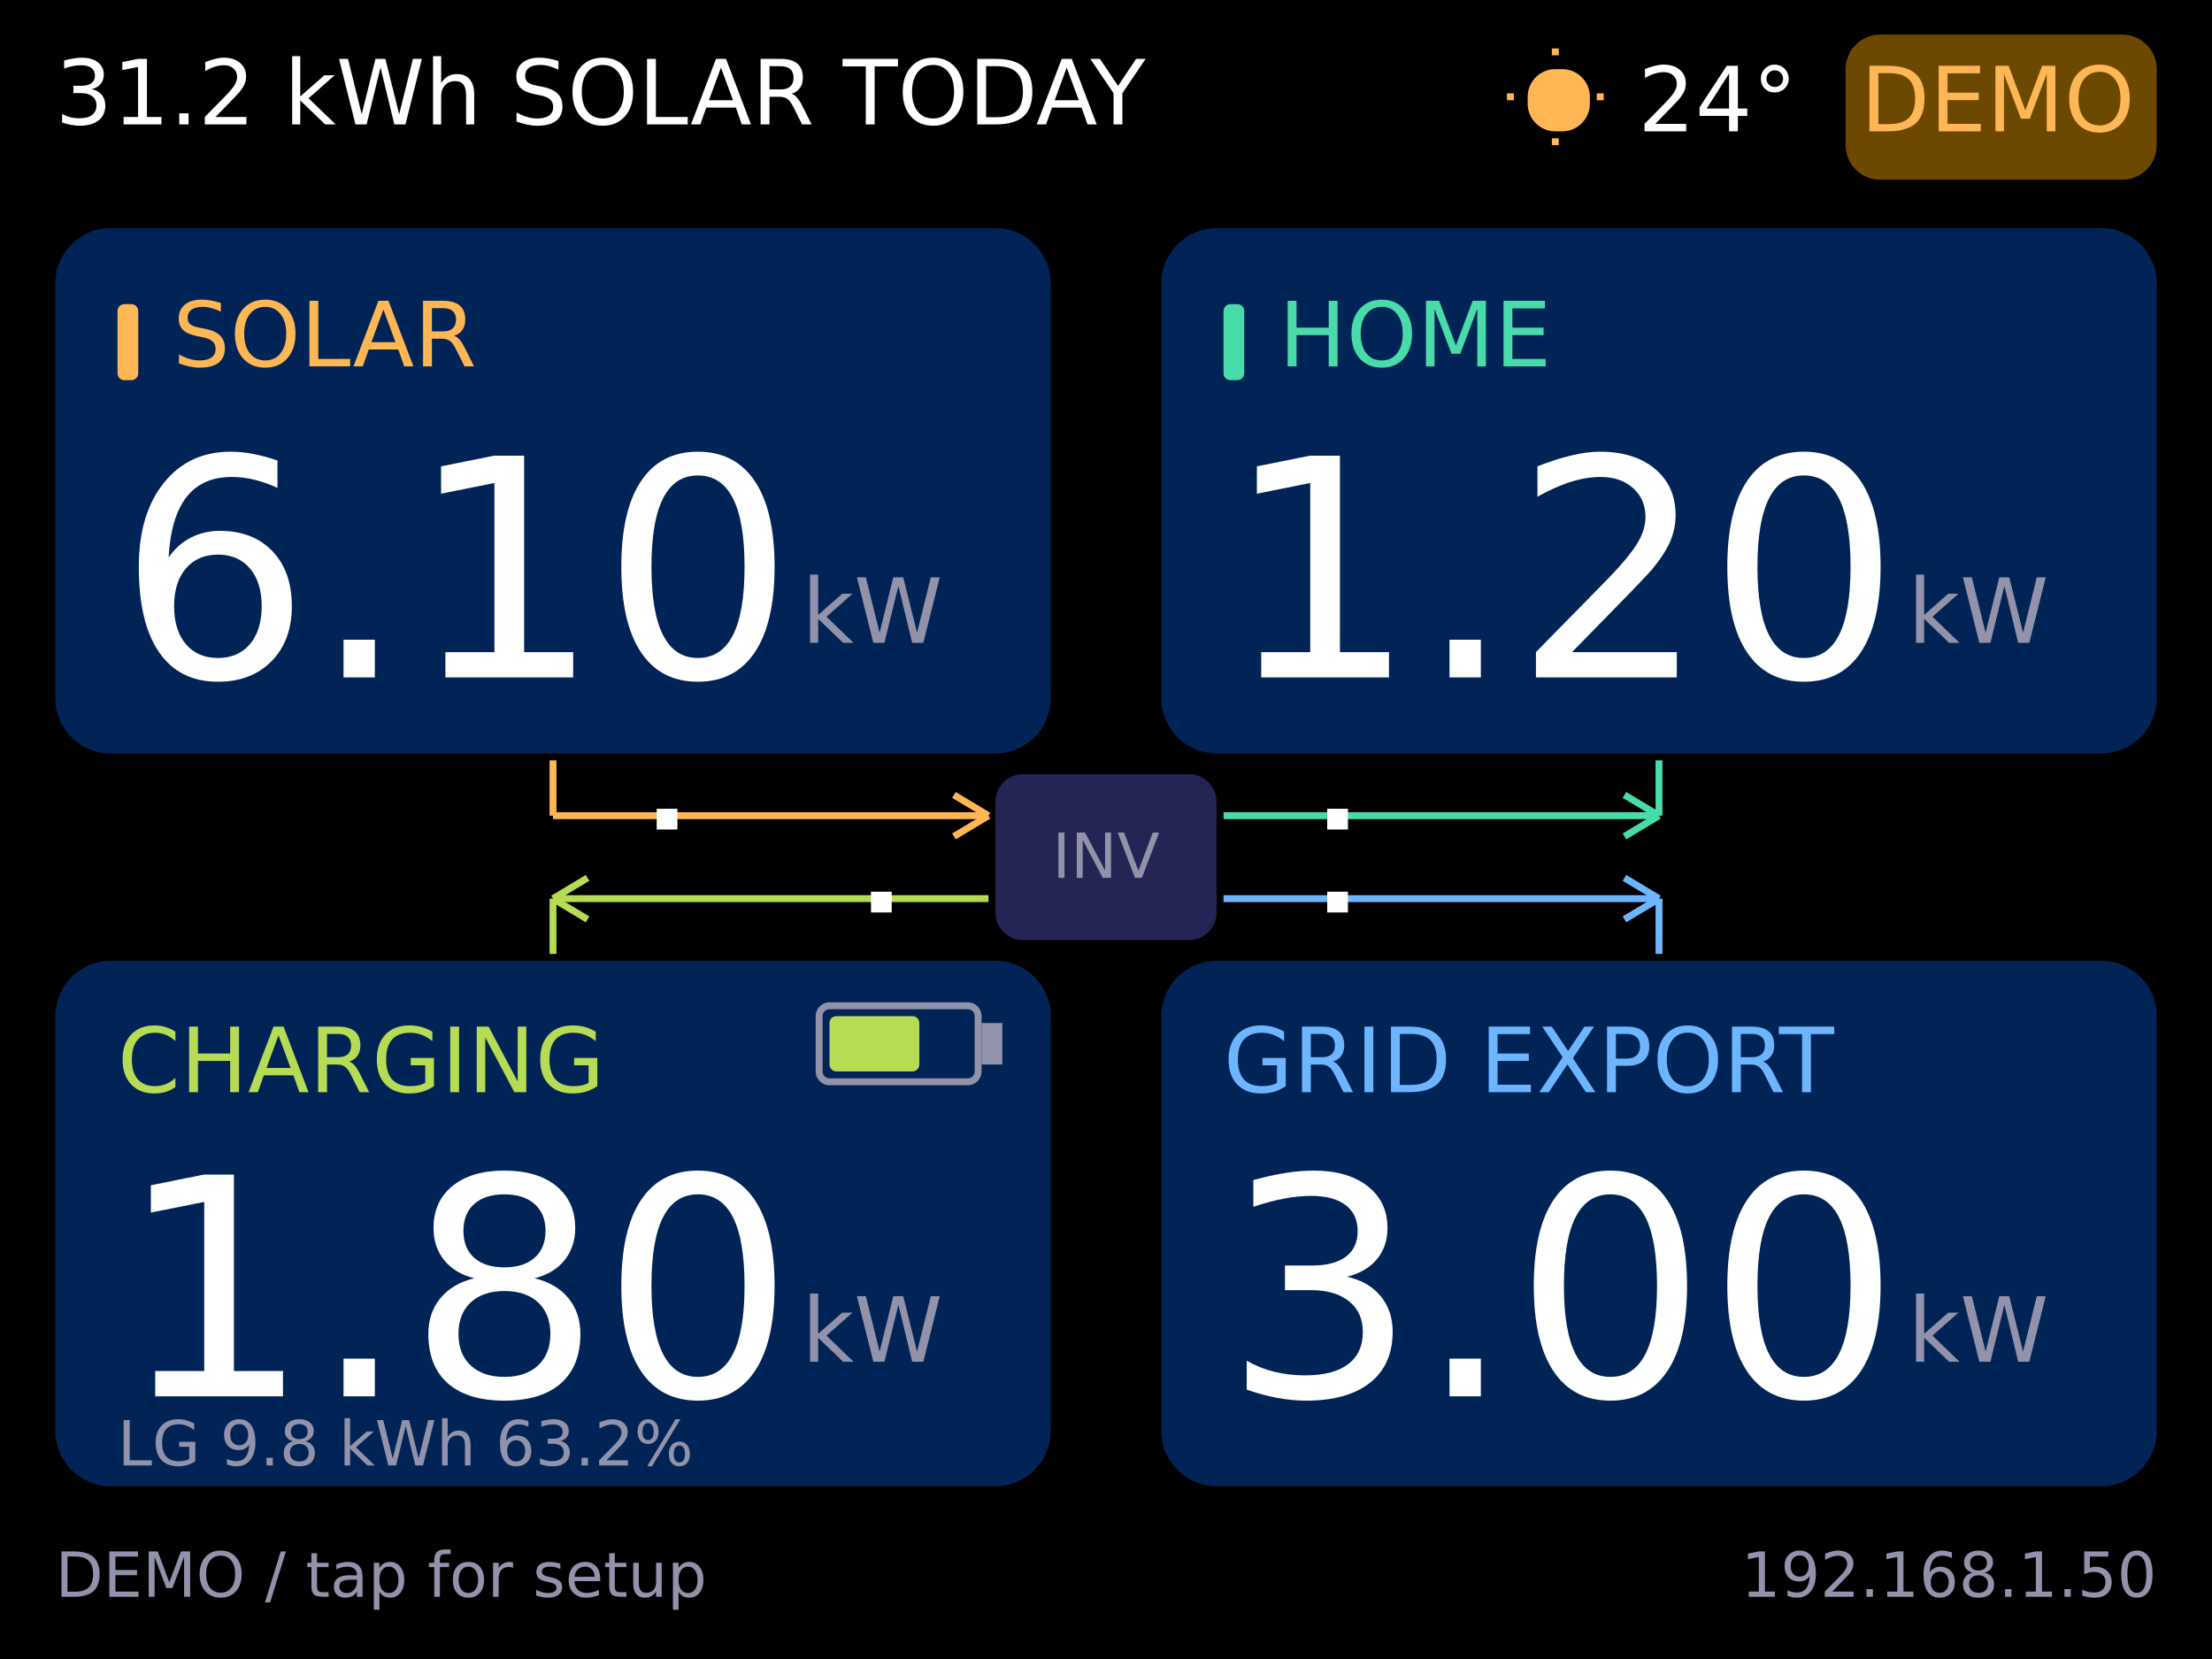
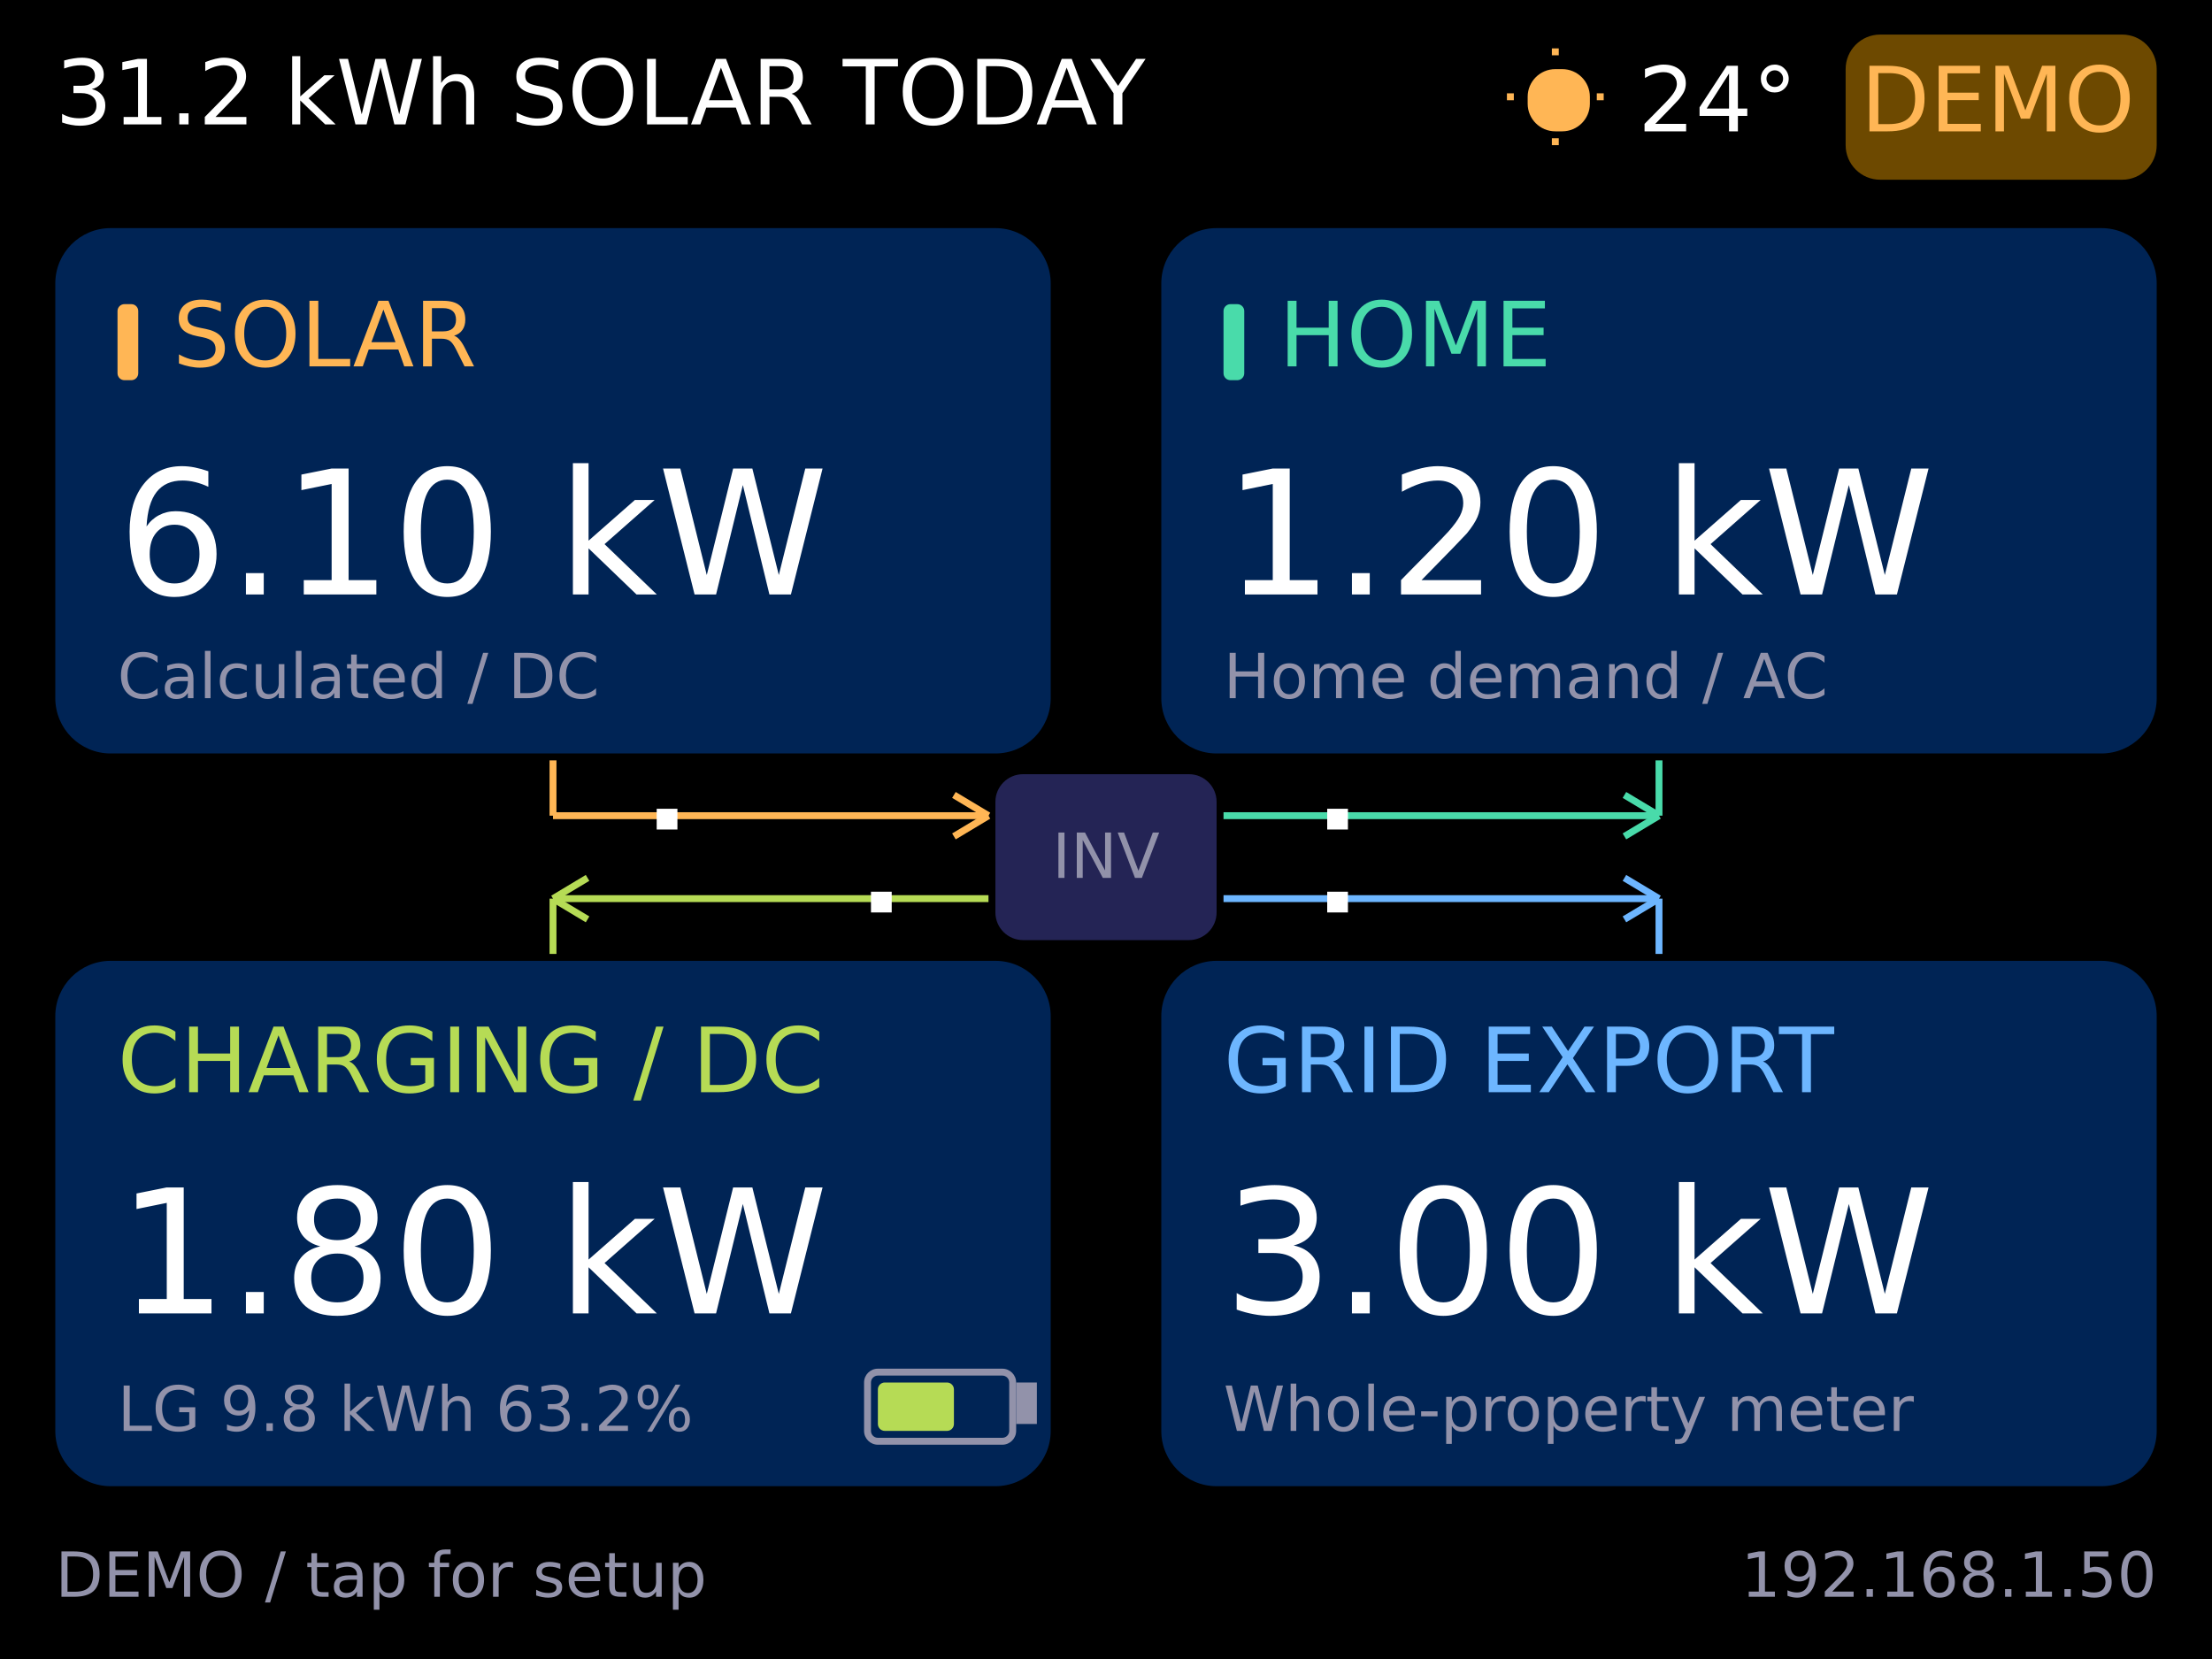
<svg xmlns="http://www.w3.org/2000/svg" width="960" height="720" viewBox="0 0 320 240">
  <style>text{font-family:DejaVu Sans,sans-serif}</style>
  <rect x="0" y="0" width="320" height="240" rx="0" fill="#000000" />
  <text x="8" y="18" font-size="13" text-anchor="start" fill="#ffffff">31.2 kWh SOLAR TODAY</text>
  <text x="260" y="19" font-size="13" text-anchor="end" fill="#ffffff">24°</text>
  <rect x="221" y="10" width="9" height="9" rx="4" fill="#ffb655" />
  <path d="M225 8 L225 7" fill="none" stroke="#ffb655" />
  <path d="M225 20 L225 21" fill="none" stroke="#ffb655" />
  <path d="M219 14 L218 14" fill="none" stroke="#ffb655" />
  <path d="M231 14 L232 14" fill="none" stroke="#ffb655" />
  <path d="M221 10 L221 10" fill="none" stroke="#ffb655" />
  <path d="M229 10 L229 10" fill="none" stroke="#ffb655" />
  <path d="M221 18 L221 18" fill="none" stroke="#ffb655" />
  <path d="M229 18 L229 18" fill="none" stroke="#ffb655" />
  <rect x="267" y="5" width="45" height="21" rx="5" fill="#6d4900" />
  <text x="289" y="19" font-size="13" text-anchor="middle" fill="#ffb655">DEMO</text>
  <rect x="8" y="33" width="144" height="76" rx="8" fill="#002455" />
  <rect x="168" y="33" width="144" height="76" rx="8" fill="#002455" />
  <rect x="8" y="139" width="144" height="76" rx="8" fill="#002455" />
  <rect x="168" y="139" width="144" height="76" rx="8" fill="#002455" />
  <rect x="17" y="44" width="3" height="11" rx="1" fill="#ffb655" />
  <text x="25" y="53" font-size="13" text-anchor="start" fill="#ffb655">SOLAR</text>
-   <text x="17" y="98" font-size="44" text-anchor="start" fill="#ffffff">6.10</text>
-   <text x="116" y="93" font-size="13" text-anchor="start" fill="#9292aa">kW</text>
+   <text x="17" y="86" font-size="25" text-anchor="start" fill="#ffffff">6.10 kW</text>
+   <text x="17" y="101" font-size="9" text-anchor="start" fill="#9292aa">Calculated / DC</text>
  <rect x="177" y="44" width="3" height="11" rx="1" fill="#49dbaa" />
  <text x="185" y="53" font-size="13" text-anchor="start" fill="#49dbaa">HOME</text>
-   <text x="177" y="98" font-size="44" text-anchor="start" fill="#ffffff">1.20</text>
-   <text x="276" y="93" font-size="13" text-anchor="start" fill="#9292aa">kW</text>
-   <text x="17" y="158" font-size="13" text-anchor="start" fill="#b6db55">CHARGING</text>
-   <text x="17" y="202" font-size="44" text-anchor="start" fill="#ffffff">1.80</text>
-   <text x="116" y="197" font-size="13" text-anchor="start" fill="#9292aa">kW</text>
-   <text x="17" y="212" font-size="9" text-anchor="start" fill="#9292aa">LG 9.8 kWh  63.2%</text>
-   <rect x="118" y="145" width="24" height="12" rx="2" fill="#9292aa" />
-   <rect x="142" y="148" width="3" height="6" rx="0" fill="#9292aa" />
-   <rect x="119" y="146" width="22" height="10" rx="1" fill="#002455" />
-   <rect x="120" y="147" width="13" height="8" rx="1" fill="#b6db55" />
+   <text x="177" y="86" font-size="25" text-anchor="start" fill="#ffffff">1.20 kW</text>
+   <text x="177" y="101" font-size="9" text-anchor="start" fill="#9292aa">Home demand / AC</text>
+   <text x="17" y="158" font-size="13" text-anchor="start" fill="#b6db55">CHARGING / DC</text>
+   <text x="17" y="190" font-size="25" text-anchor="start" fill="#ffffff">1.80 kW</text>
+   <text x="17" y="207" font-size="9" text-anchor="start" fill="#9292aa">LG 9.8 kWh  63.2%</text>
+   <rect x="125" y="198" width="22" height="11" rx="2" fill="#9292aa" />
+   <rect x="147" y="200" width="3" height="6" rx="0" fill="#9292aa" />
+   <rect x="126" y="199" width="20" height="9" rx="1" fill="#002455" />
+   <rect x="127" y="200" width="11" height="7" rx="1" fill="#b6db55" />
  <text x="177" y="158" font-size="13" text-anchor="start" fill="#6db6ff">GRID EXPORT</text>
-   <text x="177" y="202" font-size="44" text-anchor="start" fill="#ffffff">3.00</text>
-   <text x="276" y="197" font-size="13" text-anchor="start" fill="#9292aa">kW</text>
+   <text x="177" y="190" font-size="25" text-anchor="start" fill="#ffffff">3.00 kW</text>
+   <text x="177" y="207" font-size="9" text-anchor="start" fill="#9292aa">Whole-property meter</text>
  <path d="M80 110 L80 118" fill="none" stroke="#ffb655" />
  <path d="M80 118 L143 118" fill="none" stroke="#ffb655" />
  <path d="M143 118 L138 121" fill="none" stroke="#ffb655" />
  <path d="M143 118 L138 115" fill="none" stroke="#ffb655" />
  <rect x="95" y="117" width="3" height="3" rx="0" fill="#ffffff" />
  <path d="M177 118 L240 118" fill="none" stroke="#49dbaa" />
  <path d="M240 118 L235 121" fill="none" stroke="#49dbaa" />
  <path d="M240 118 L235 115" fill="none" stroke="#49dbaa" />
  <rect x="192" y="117" width="3" height="3" rx="0" fill="#ffffff" />
  <path d="M240 118 L240 110" fill="none" stroke="#49dbaa" />
  <path d="M80 130 L80 138" fill="none" stroke="#b6db55" />
  <path d="M143 130 L80 130" fill="none" stroke="#b6db55" />
  <path d="M80 130 L85 127" fill="none" stroke="#b6db55" />
  <path d="M80 130 L85 133" fill="none" stroke="#b6db55" />
  <rect x="126" y="129" width="3" height="3" rx="0" fill="#ffffff" />
  <path d="M240 130 L240 138" fill="none" stroke="#6db6ff" />
  <path d="M177 130 L240 130" fill="none" stroke="#6db6ff" />
  <path d="M240 130 L235 133" fill="none" stroke="#6db6ff" />
  <path d="M240 130 L235 127" fill="none" stroke="#6db6ff" />
  <rect x="192" y="129" width="3" height="3" rx="0" fill="#ffffff" />
  <rect x="144" y="112" width="32" height="24" rx="4" fill="#242455" />
  <text x="160" y="127" font-size="9" text-anchor="middle" fill="#9292aa">INV</text>
  <text x="8" y="231" font-size="9" text-anchor="start" fill="#9292aa">DEMO / tap for setup</text>
  <text x="312" y="231" font-size="9" text-anchor="end" fill="#9292aa">192.168.1.50</text>
</svg>
